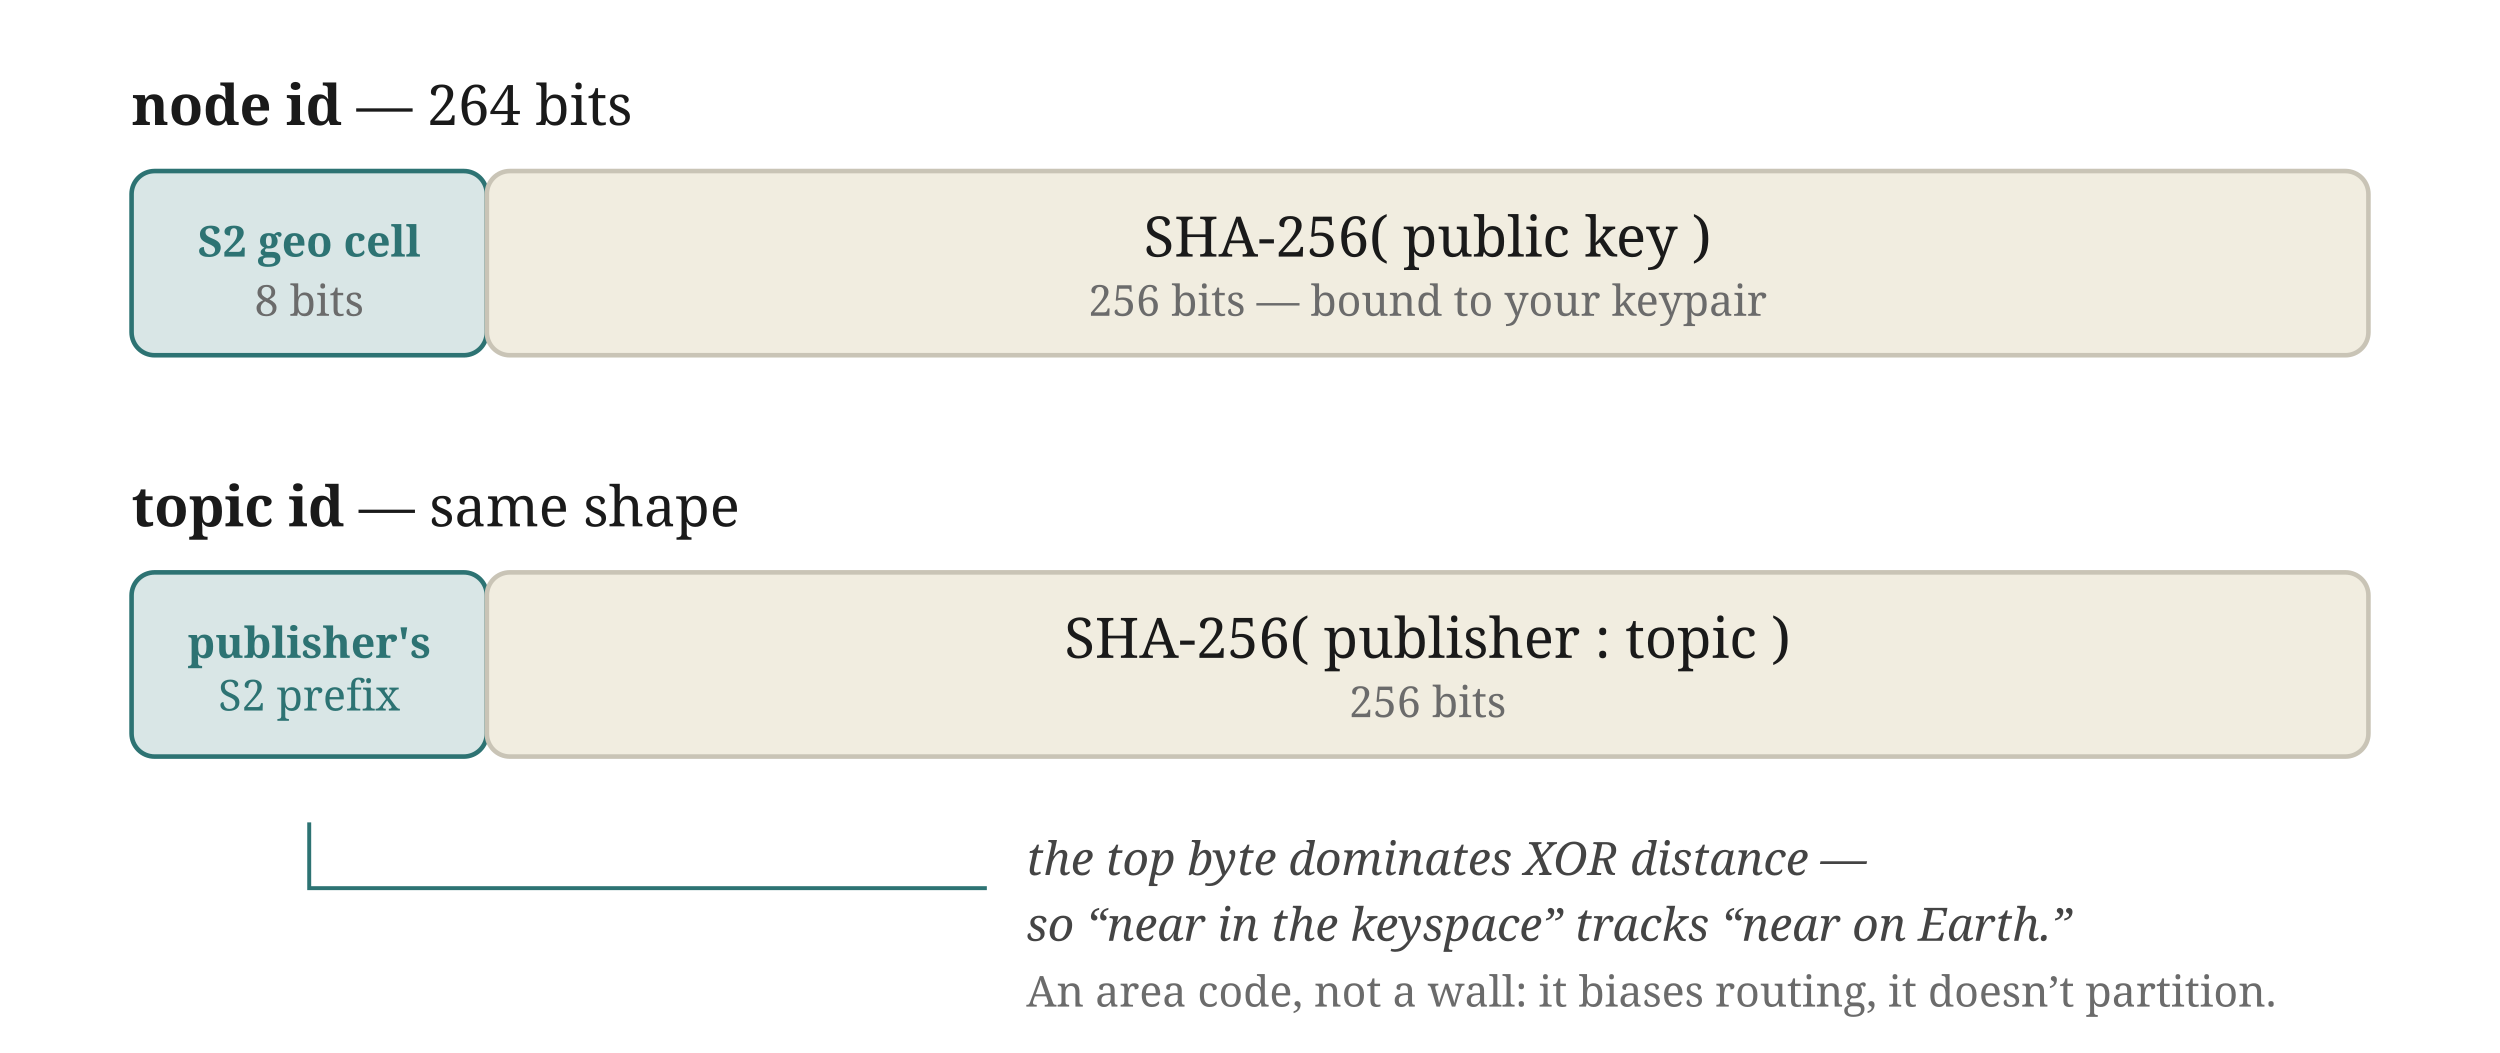
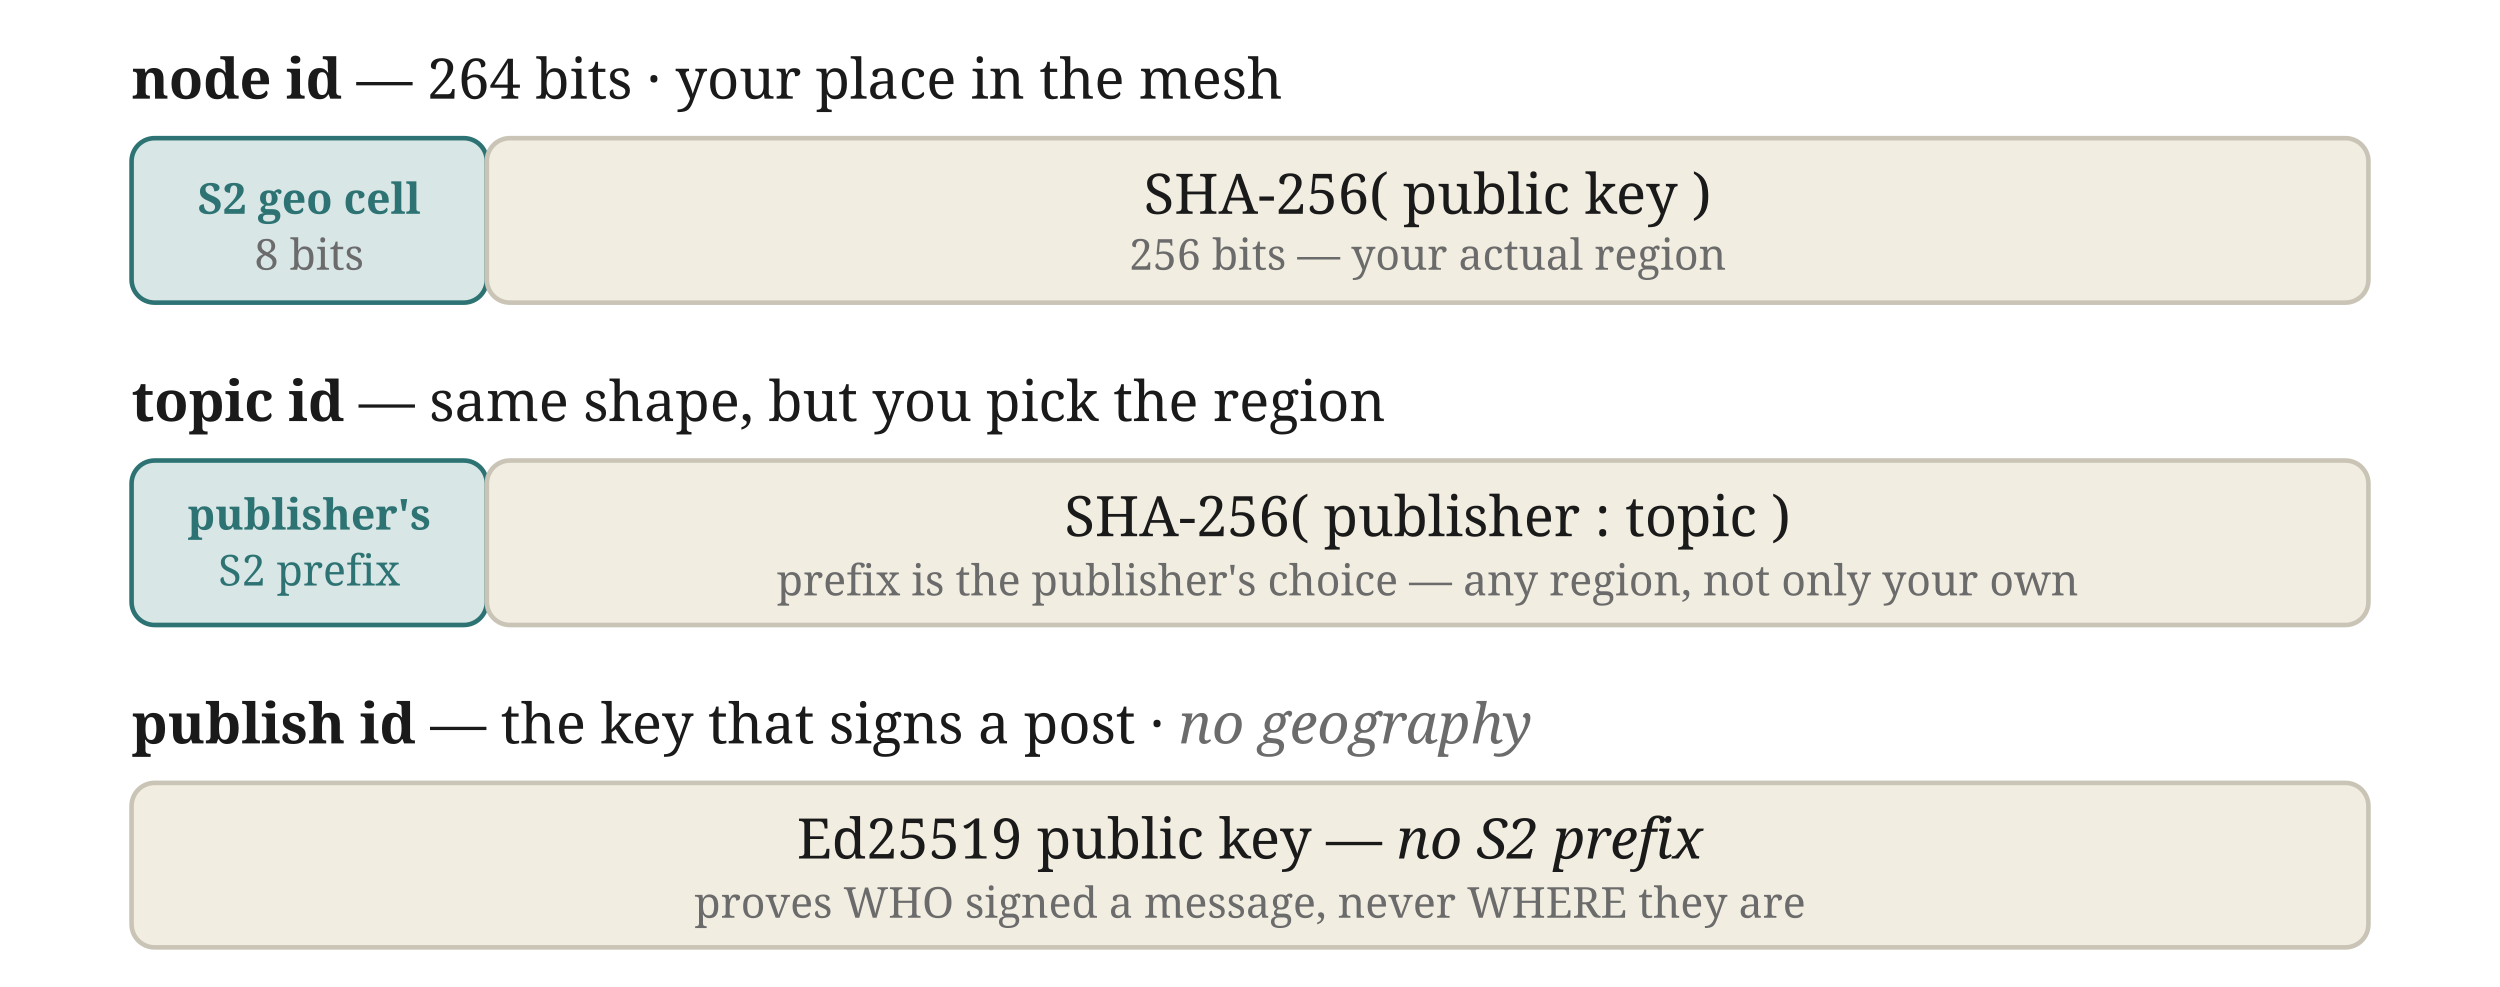
- <svg xmlns="http://www.w3.org/2000/svg" viewBox="0 0 760 320" font-family="Georgia, 'EB Garamond', serif">
+ <svg xmlns="http://www.w3.org/2000/svg" viewBox="0 0 760 300" font-family="Georgia, 'EB Garamond', serif">
  <style>
    .lbl   { fill:#1a1a1a; font-size:17px; }
    .sub   { fill:#6b6b6b; font-size:13px; }
    .mono  { font-family:'Inconsolata', Menlo, monospace; fill:#1a1a1a; font-size:14px; }
    .teal  { fill:#2d7373; font-size:13px; }
-     .cap   { fill:#444; font-size:14px; font-style:italic; }
+     .cap   { fill:#444; font-size:13.5px; font-style:italic; }
    .seg-geo  { fill:#d9e6e6; stroke:#2d7373; stroke-width:1.4; }
    .seg-hash { fill:#f1ede0; stroke:#c9c4b6; stroke-width:1.4; }
  </style>
-   <text x="40" y="38" class="lbl">
-     <tspan font-weight="600">node id</tspan> — 264 bits</text>
-   <rect x="40" y="52" width="108" height="56" rx="7" class="seg-geo" />
-   <rect x="148" y="52" width="572" height="56" rx="7" class="seg-hash" />
-   <text x="94" y="78" text-anchor="middle" class="teal" font-weight="600">S2 geo cell</text>
-   <text x="94" y="96" text-anchor="middle" class="sub">8 bits</text>
-   <text x="434" y="78" text-anchor="middle" class="lbl">SHA-256( public key )</text>
-   <text x="434" y="96" text-anchor="middle" class="sub">256 bits — bound to your keypair</text>
-   <text x="40" y="160" class="lbl">
-     <tspan font-weight="600">topic id</tspan> — same shape</text>
-   <rect x="40" y="174" width="108" height="56" rx="7" class="seg-geo" />
-   <rect x="148" y="174" width="572" height="56" rx="7" class="seg-hash" />
-   <text x="94" y="200" text-anchor="middle" class="teal" font-weight="600">publisher's</text>
-   <text x="94" y="216" text-anchor="middle" class="teal">S2 prefix</text>
-   <text x="434" y="200" text-anchor="middle" class="lbl">SHA-256( publisher : topic )</text>
-   <text x="434" y="218" text-anchor="middle" class="sub">256 bits</text>
-   <path d="M 94 250 L 94 270 L 300 270" fill="none" stroke="#2d7373" stroke-width="1.2" />
-   <text x="312" y="266" class="cap">the top byte dominates XOR distance —</text>
-   <text x="312" y="286" class="cap">so “near in the keyspace” tracks “near on Earth.”</text>
-   <text x="312" y="306" class="sub">An area code, not a wall: it biases routing, it doesn’t partition.</text>
+   <text x="40" y="30" class="lbl">
+     <tspan font-weight="600">node id</tspan> — 264 bits · your place in the mesh</text>
+   <rect x="40" y="42" width="108" height="50" rx="7" class="seg-geo" />
+   <rect x="148" y="42" width="572" height="50" rx="7" class="seg-hash" />
+   <text x="94" y="65" text-anchor="middle" class="teal" font-weight="600">S2 geo cell</text>
+   <text x="94" y="82" text-anchor="middle" class="sub">8 bits</text>
+   <text x="434" y="65" text-anchor="middle" class="lbl">SHA-256( public key )</text>
+   <text x="434" y="82" text-anchor="middle" class="sub">256 bits — your actual region</text>
+   <text x="40" y="128" class="lbl">
+     <tspan font-weight="600">topic id</tspan> — same shape, but you pick the region</text>
+   <rect x="40" y="140" width="108" height="50" rx="7" class="seg-geo" />
+   <rect x="148" y="140" width="572" height="50" rx="7" class="seg-hash" />
+   <text x="94" y="161" text-anchor="middle" class="teal" font-weight="600">publisher's</text>
+   <text x="94" y="178" text-anchor="middle" class="teal">S2 prefix</text>
+   <text x="434" y="163" text-anchor="middle" class="lbl">SHA-256( publisher : topic )</text>
+   <text x="434" y="181" text-anchor="middle" class="sub">prefix is the publisher's choice — any region, not only your own</text>
+   <text x="40" y="226" class="lbl">
+     <tspan font-weight="600">publish id</tspan> — the key that signs a post · <tspan font-style="italic" fill="#6b6b6b">no geography</tspan>
+   </text>
+   <rect x="40" y="238" width="680" height="50" rx="7" class="seg-hash" />
+   <text x="380" y="261" text-anchor="middle" class="lbl">Ed25519 public key — <tspan font-style="italic">no S2 prefix</tspan>
+   </text>
+   <text x="380" y="279" text-anchor="middle" class="sub">proves WHO signed a message, never WHERE they are</text>
</svg>
